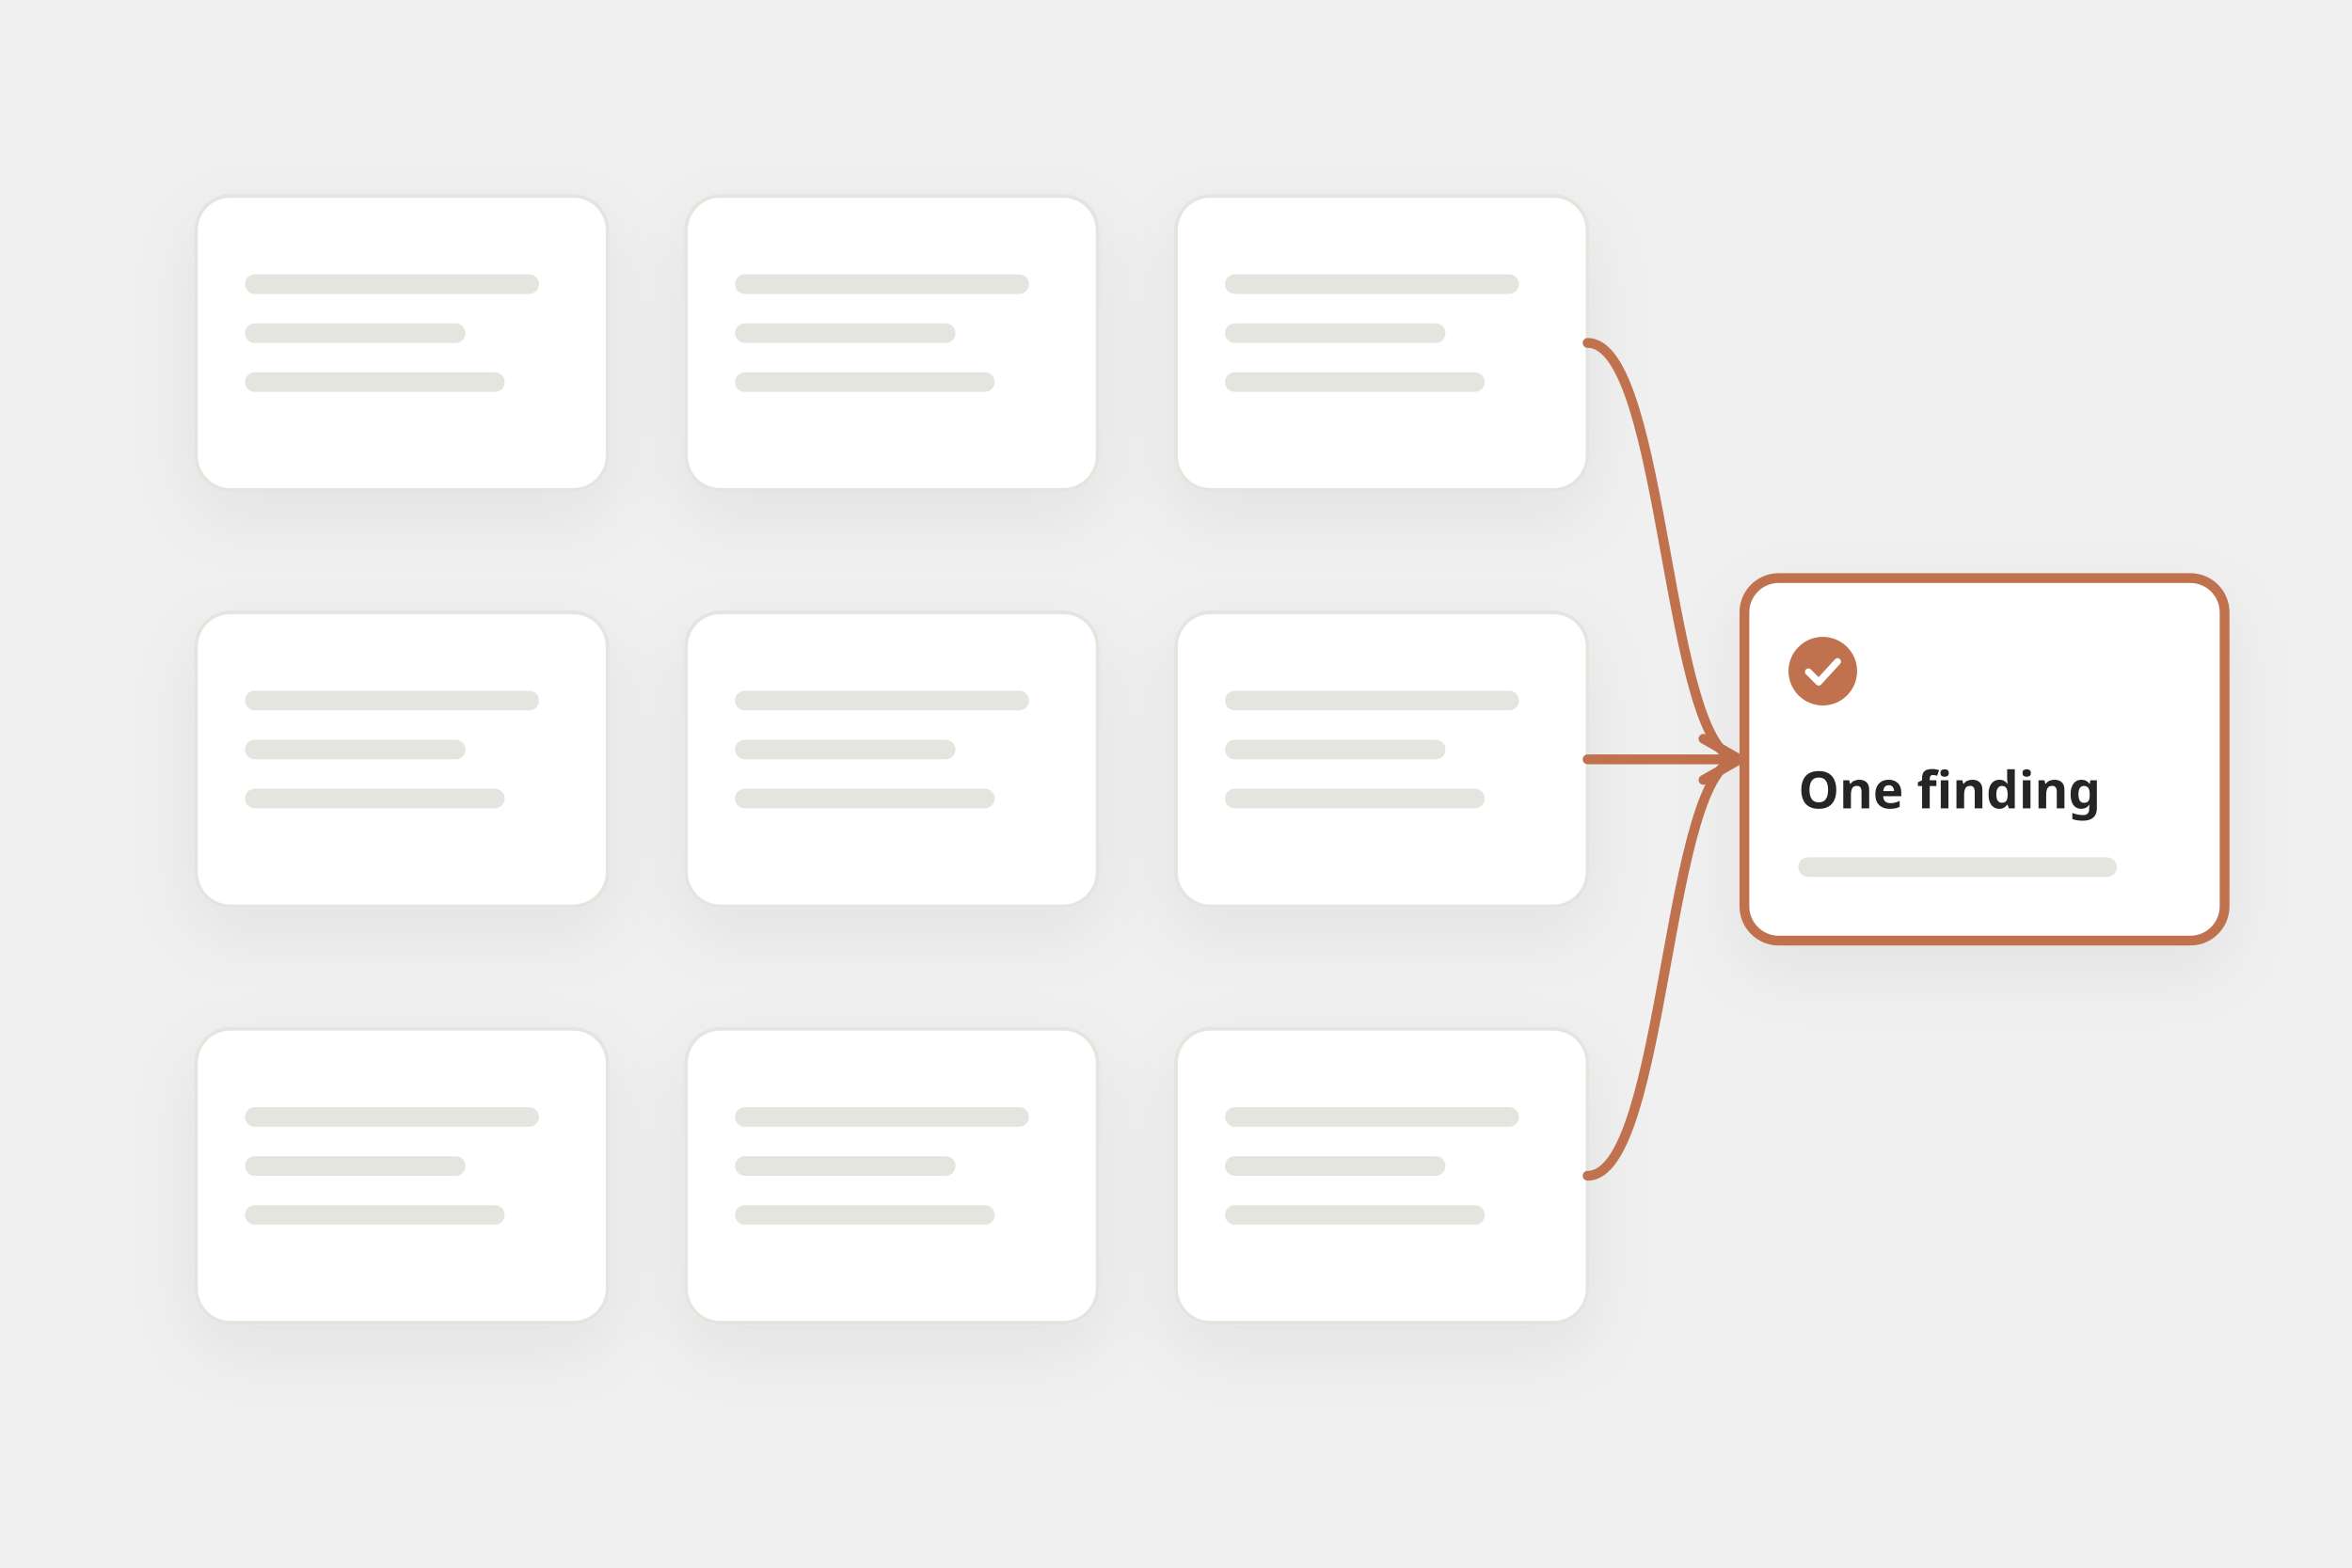
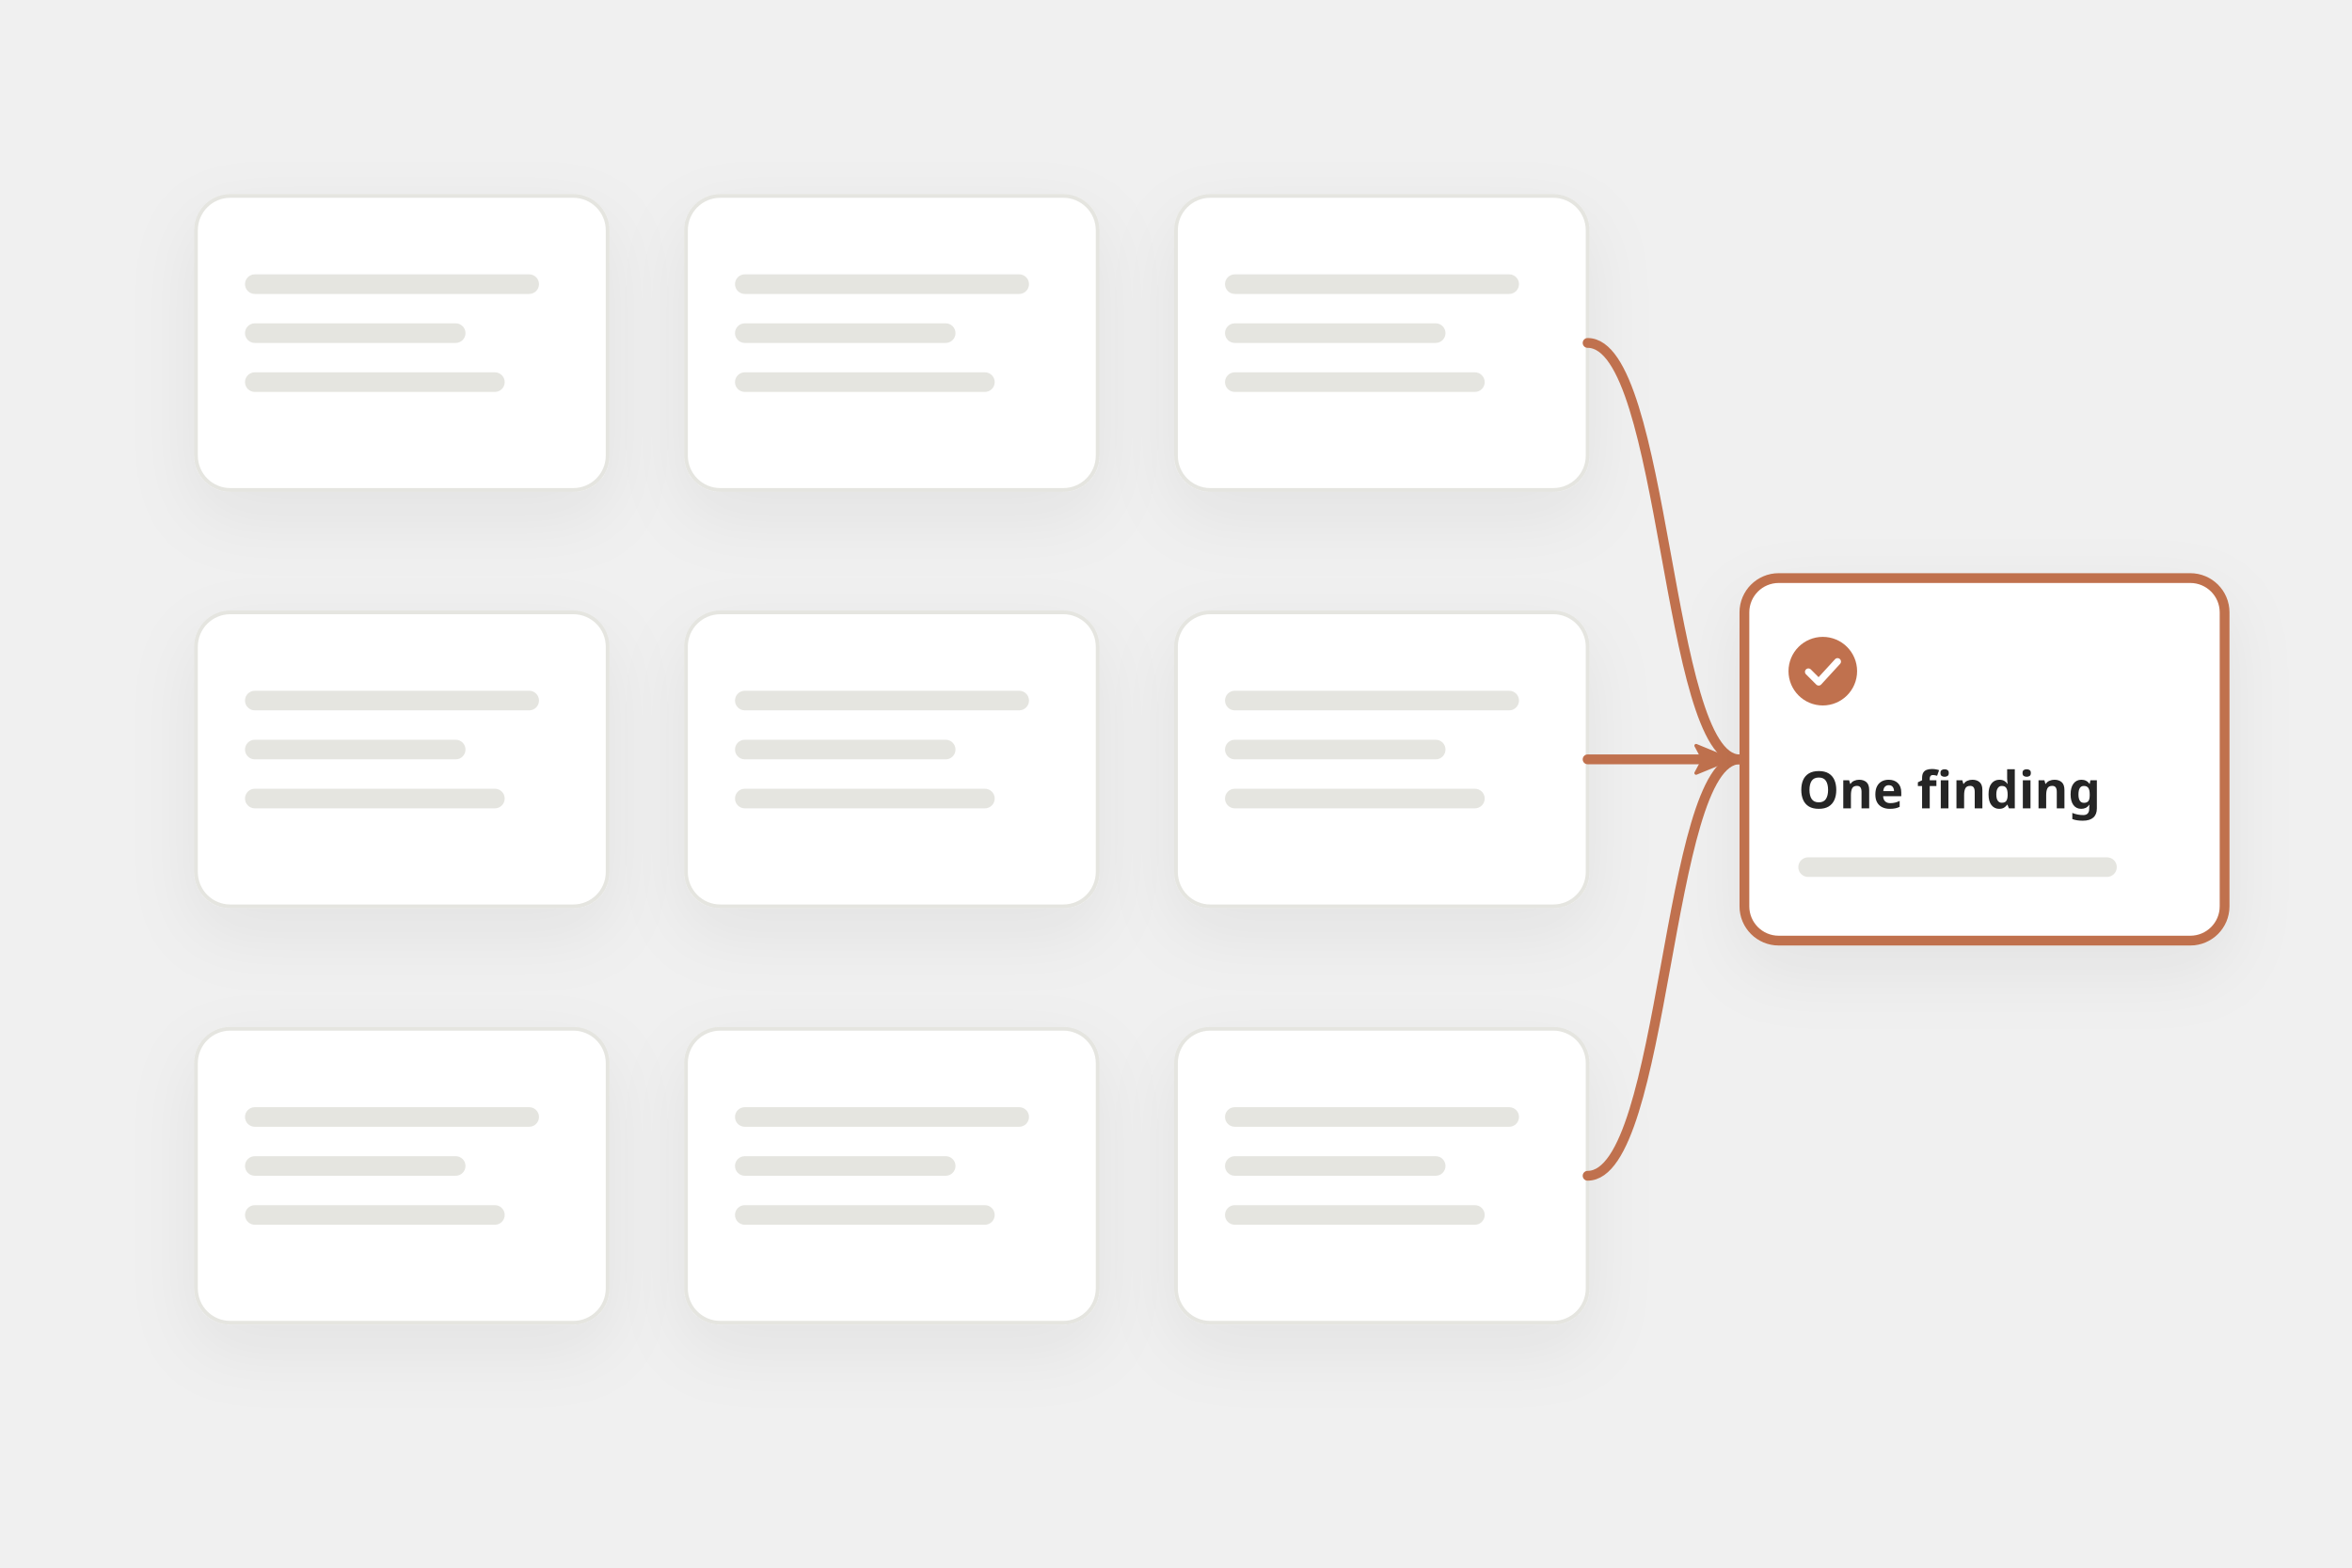
<svg xmlns="http://www.w3.org/2000/svg" viewBox="0 0 960 640" width="960" height="640">
  <defs>
    <filter id="sh" x="-20%" y="-20%" width="140%" height="160%">
      <feDropShadow dx="0" dy="1" stdDeviation="1" flood-color="#252525" flood-opacity="0.05" />
      <feDropShadow dx="0" dy="10" stdDeviation="14" flood-color="#252525" flood-opacity="0.06" />
    </filter>
    <marker id="hn" viewBox="0 0 10 10" refX="8" refY="5" markerWidth="7" markerHeight="7" markerUnits="userSpaceOnUse" orient="auto" overflow="visible">
      <path d="M1 1L8 5 1 9" fill="none" stroke="#5c5f5c" stroke-width="1.9" stroke-linecap="round" stroke-linejoin="round" transform="scale(3) translate(-5.333 -3.333)" />
    </marker>
    <marker id="ha" viewBox="0 0 10 10" refX="8" refY="5" markerWidth="7" markerHeight="7" markerUnits="userSpaceOnUse" orient="auto" overflow="visible">
      <path d="M1 1L8 5 1 9" fill="none" stroke="#c0714e" stroke-width="1.9" stroke-linecap="round" stroke-linejoin="round" transform="scale(3) translate(-5.333 -3.333)" />
    </marker>
  </defs>
  <rect x="80" y="80" width="168" height="120" rx="14" fill="#ffffff" stroke="#e5e5e0" stroke-width="1.5" filter="url(#sh)" />
  <rect x="100" y="112" width="120" height="8" rx="4" fill="#e5e5e0" />
  <rect x="100" y="132" width="90" height="8" rx="4" fill="#e5e5e0" />
  <rect x="100" y="152" width="106" height="8" rx="4" fill="#e5e5e0" />
  <rect x="80" y="250" width="168" height="120" rx="14" fill="#ffffff" stroke="#e5e5e0" stroke-width="1.5" filter="url(#sh)" />
  <rect x="100" y="282" width="120" height="8" rx="4" fill="#e5e5e0" />
  <rect x="100" y="302" width="90" height="8" rx="4" fill="#e5e5e0" />
  <rect x="100" y="322" width="106" height="8" rx="4" fill="#e5e5e0" />
  <rect x="80" y="420" width="168" height="120" rx="14" fill="#ffffff" stroke="#e5e5e0" stroke-width="1.5" filter="url(#sh)" />
  <rect x="100" y="452" width="120" height="8" rx="4" fill="#e5e5e0" />
  <rect x="100" y="472" width="90" height="8" rx="4" fill="#e5e5e0" />
  <rect x="100" y="492" width="106" height="8" rx="4" fill="#e5e5e0" />
  <rect x="280" y="80" width="168" height="120" rx="14" fill="#ffffff" stroke="#e5e5e0" stroke-width="1.5" filter="url(#sh)" />
  <rect x="300" y="112" width="120" height="8" rx="4" fill="#e5e5e0" />
  <rect x="300" y="132" width="90" height="8" rx="4" fill="#e5e5e0" />
  <rect x="300" y="152" width="106" height="8" rx="4" fill="#e5e5e0" />
  <rect x="280" y="250" width="168" height="120" rx="14" fill="#ffffff" stroke="#e5e5e0" stroke-width="1.5" filter="url(#sh)" />
  <rect x="300" y="282" width="120" height="8" rx="4" fill="#e5e5e0" />
  <rect x="300" y="302" width="90" height="8" rx="4" fill="#e5e5e0" />
  <rect x="300" y="322" width="106" height="8" rx="4" fill="#e5e5e0" />
  <rect x="280" y="420" width="168" height="120" rx="14" fill="#ffffff" stroke="#e5e5e0" stroke-width="1.5" filter="url(#sh)" />
  <rect x="300" y="452" width="120" height="8" rx="4" fill="#e5e5e0" />
  <rect x="300" y="472" width="90" height="8" rx="4" fill="#e5e5e0" />
  <rect x="300" y="492" width="106" height="8" rx="4" fill="#e5e5e0" />
  <rect x="480" y="80" width="168" height="120" rx="14" fill="#ffffff" stroke="#e5e5e0" stroke-width="1.5" filter="url(#sh)" />
  <rect x="500" y="112" width="120" height="8" rx="4" fill="#e5e5e0" />
  <rect x="500" y="132" width="90" height="8" rx="4" fill="#e5e5e0" />
  <rect x="500" y="152" width="106" height="8" rx="4" fill="#e5e5e0" />
  <rect x="480" y="250" width="168" height="120" rx="14" fill="#ffffff" stroke="#e5e5e0" stroke-width="1.5" filter="url(#sh)" />
  <rect x="500" y="282" width="120" height="8" rx="4" fill="#e5e5e0" />
  <rect x="500" y="302" width="90" height="8" rx="4" fill="#e5e5e0" />
  <rect x="500" y="322" width="106" height="8" rx="4" fill="#e5e5e0" />
  <rect x="480" y="420" width="168" height="120" rx="14" fill="#ffffff" stroke="#e5e5e0" stroke-width="1.5" filter="url(#sh)" />
  <rect x="500" y="452" width="120" height="8" rx="4" fill="#e5e5e0" />
  <rect x="500" y="472" width="90" height="8" rx="4" fill="#e5e5e0" />
  <rect x="500" y="492" width="106" height="8" rx="4" fill="#e5e5e0" />
  <path d="M648 140C680 140 680 310 710 310" fill="none" stroke="#c0714e" stroke-width="4" stroke-linecap="round" stroke-linejoin="round" />
-   <path d="M648 310C680 310 680 310 710 310" fill="none" stroke="#c0714e" stroke-width="4" stroke-linecap="round" stroke-linejoin="round" marker-end="url(#ha)" />
+   <path d="M648 310C673.41 310 678.64 310 694.74 310" fill="none" stroke="#c0714e" stroke-width="4" stroke-linecap="round" stroke-linejoin="round" />
+   <path d="M705.88 310L692.28 315.6L695.27 310L692.28 304.4Z" fill="#c0714e" stroke="#c0714e" stroke-width="1.4" stroke-linejoin="round" />
  <path d="M648 480C680 480 680 310 710 310" fill="none" stroke="#c0714e" stroke-width="4" stroke-linecap="round" stroke-linejoin="round" />
  <rect x="712" y="236" width="196" height="148" rx="14" fill="#ffffff" stroke="#c0714e" stroke-width="4" filter="url(#sh)" />
  <circle cx="744" cy="274" r="14" fill="#c0714e" />
  <path d="M738.12 274.28l4.2 4.2 7.7-8.4" fill="none" stroke="#ffffff" stroke-width="2.8" stroke-linecap="round" stroke-linejoin="round" />
  <text x="734" y="330" font-family="Montserrat, system-ui, sans-serif" font-size="21" font-weight="600" fill="#252525" text-anchor="start">One finding</text>
  <rect x="734" y="350" width="130" height="8" rx="4" fill="#e5e5e0" />
</svg>
